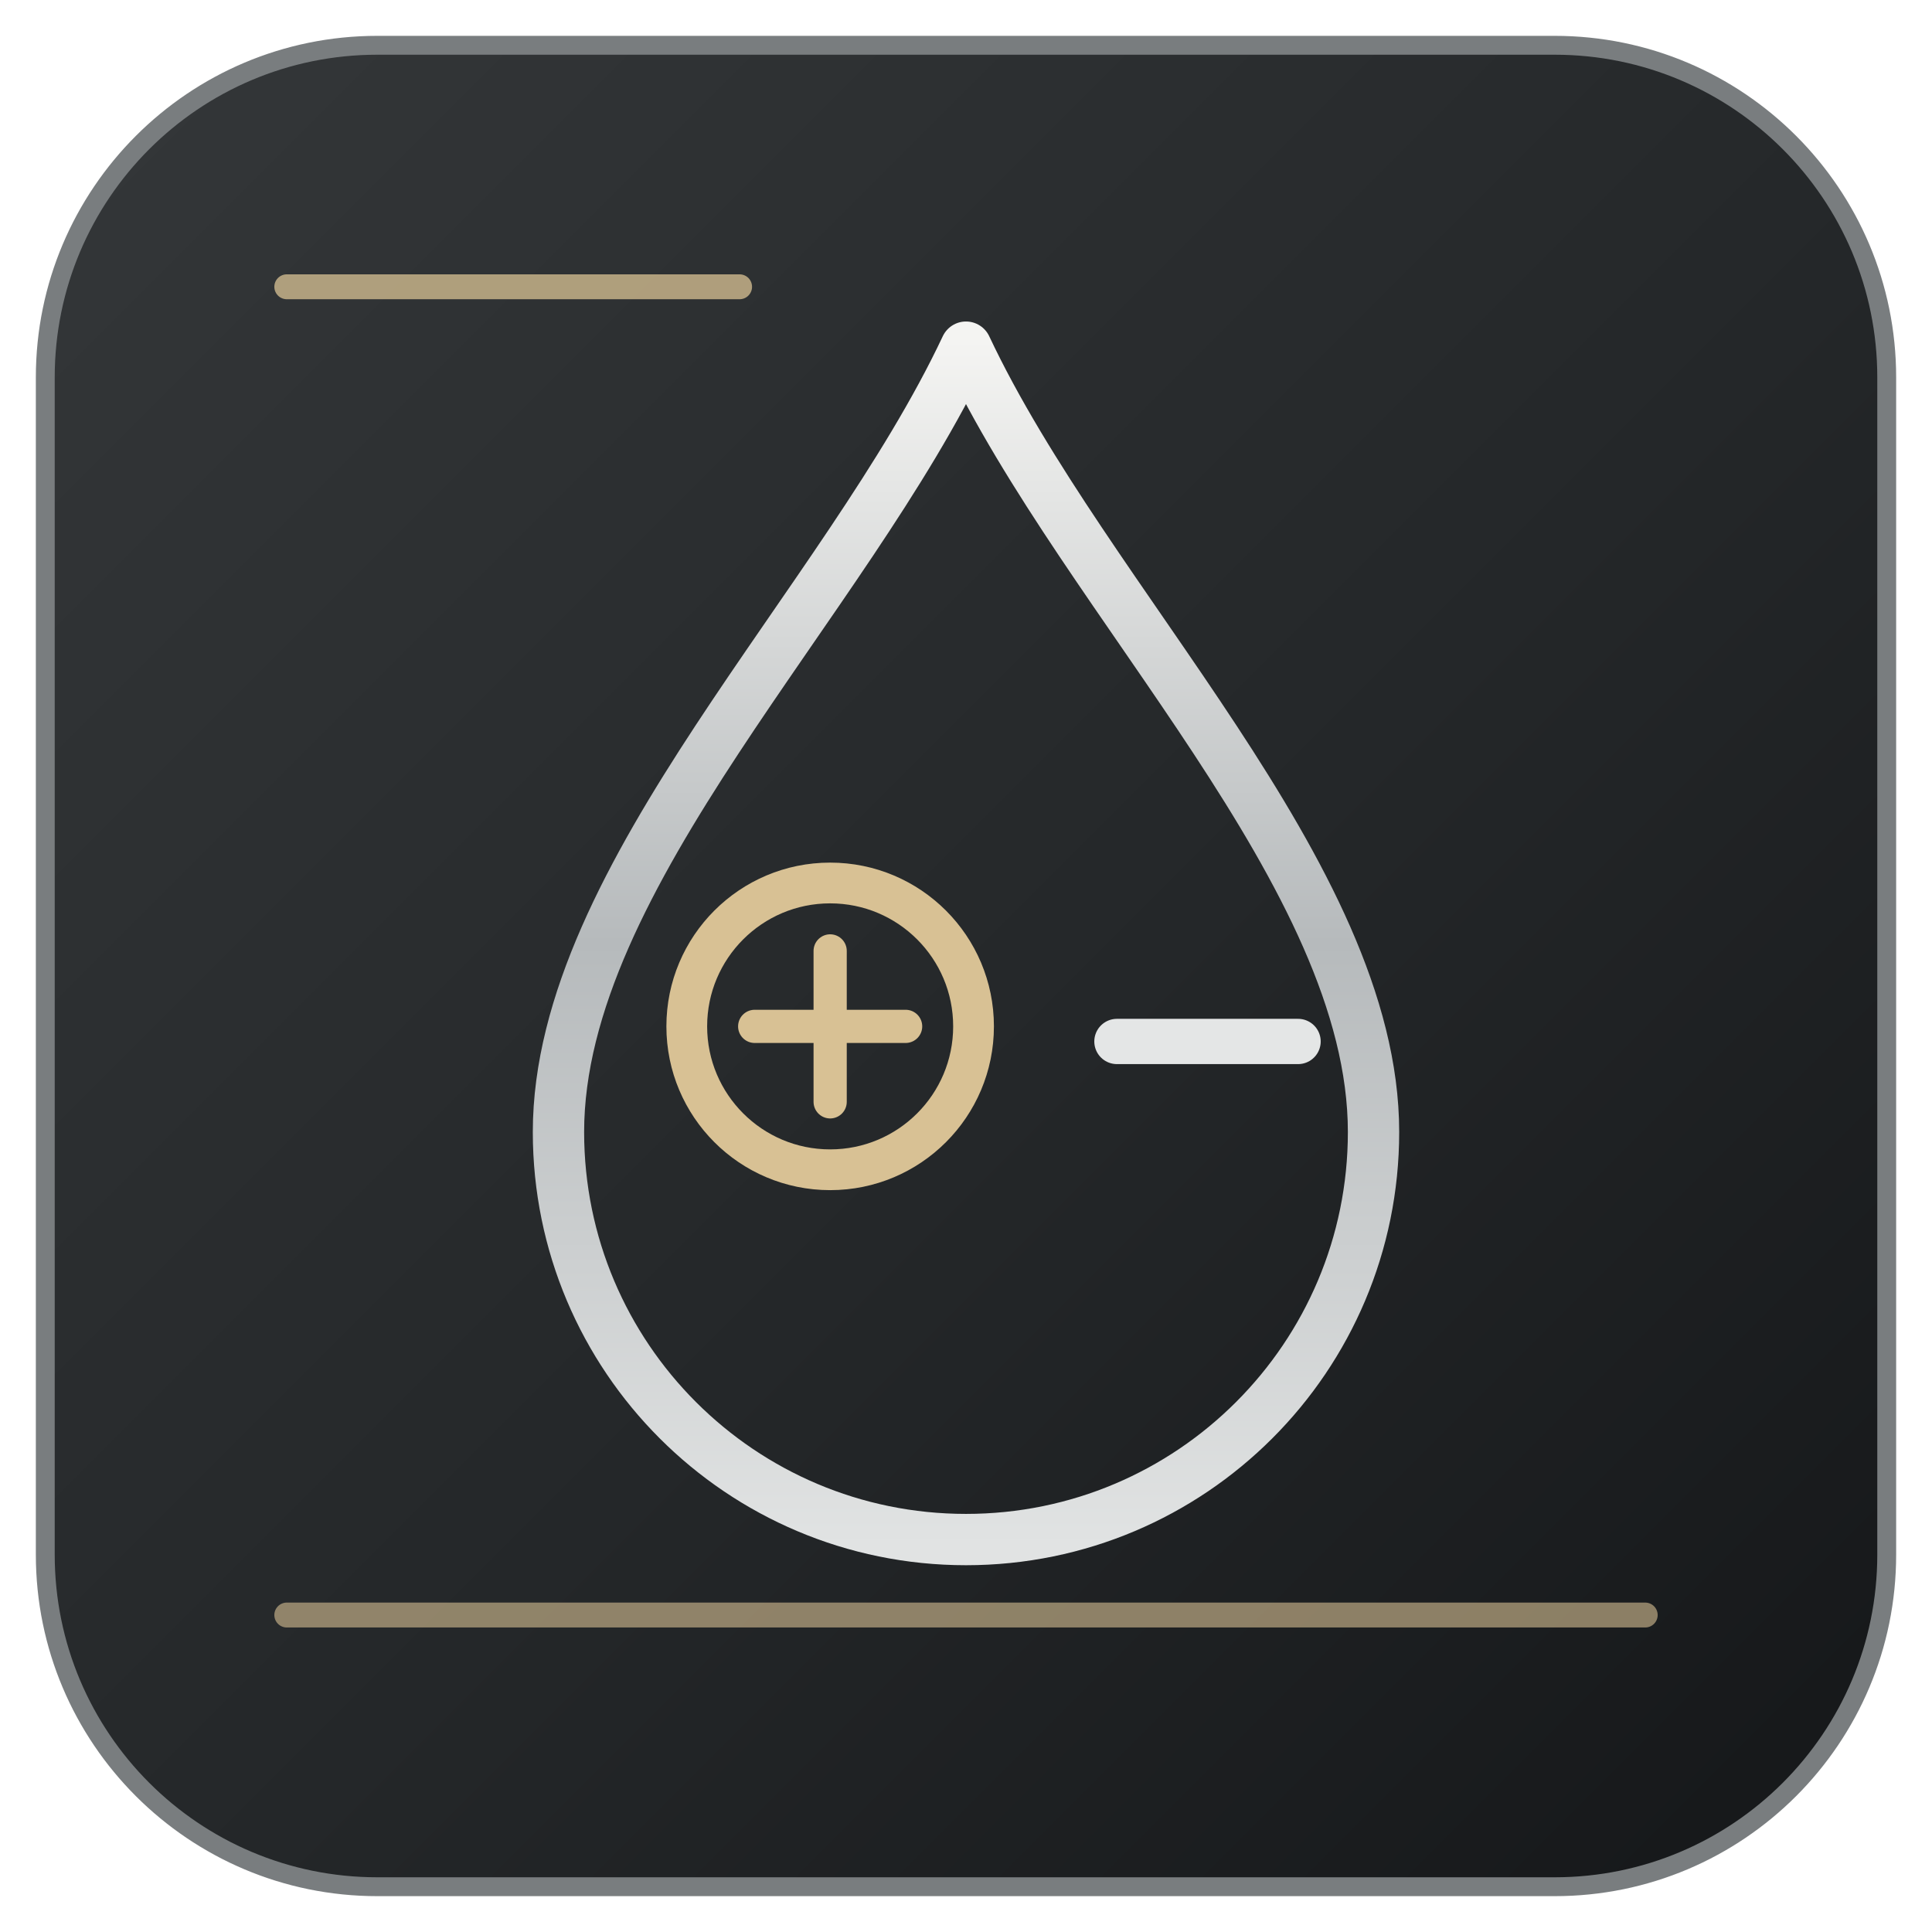
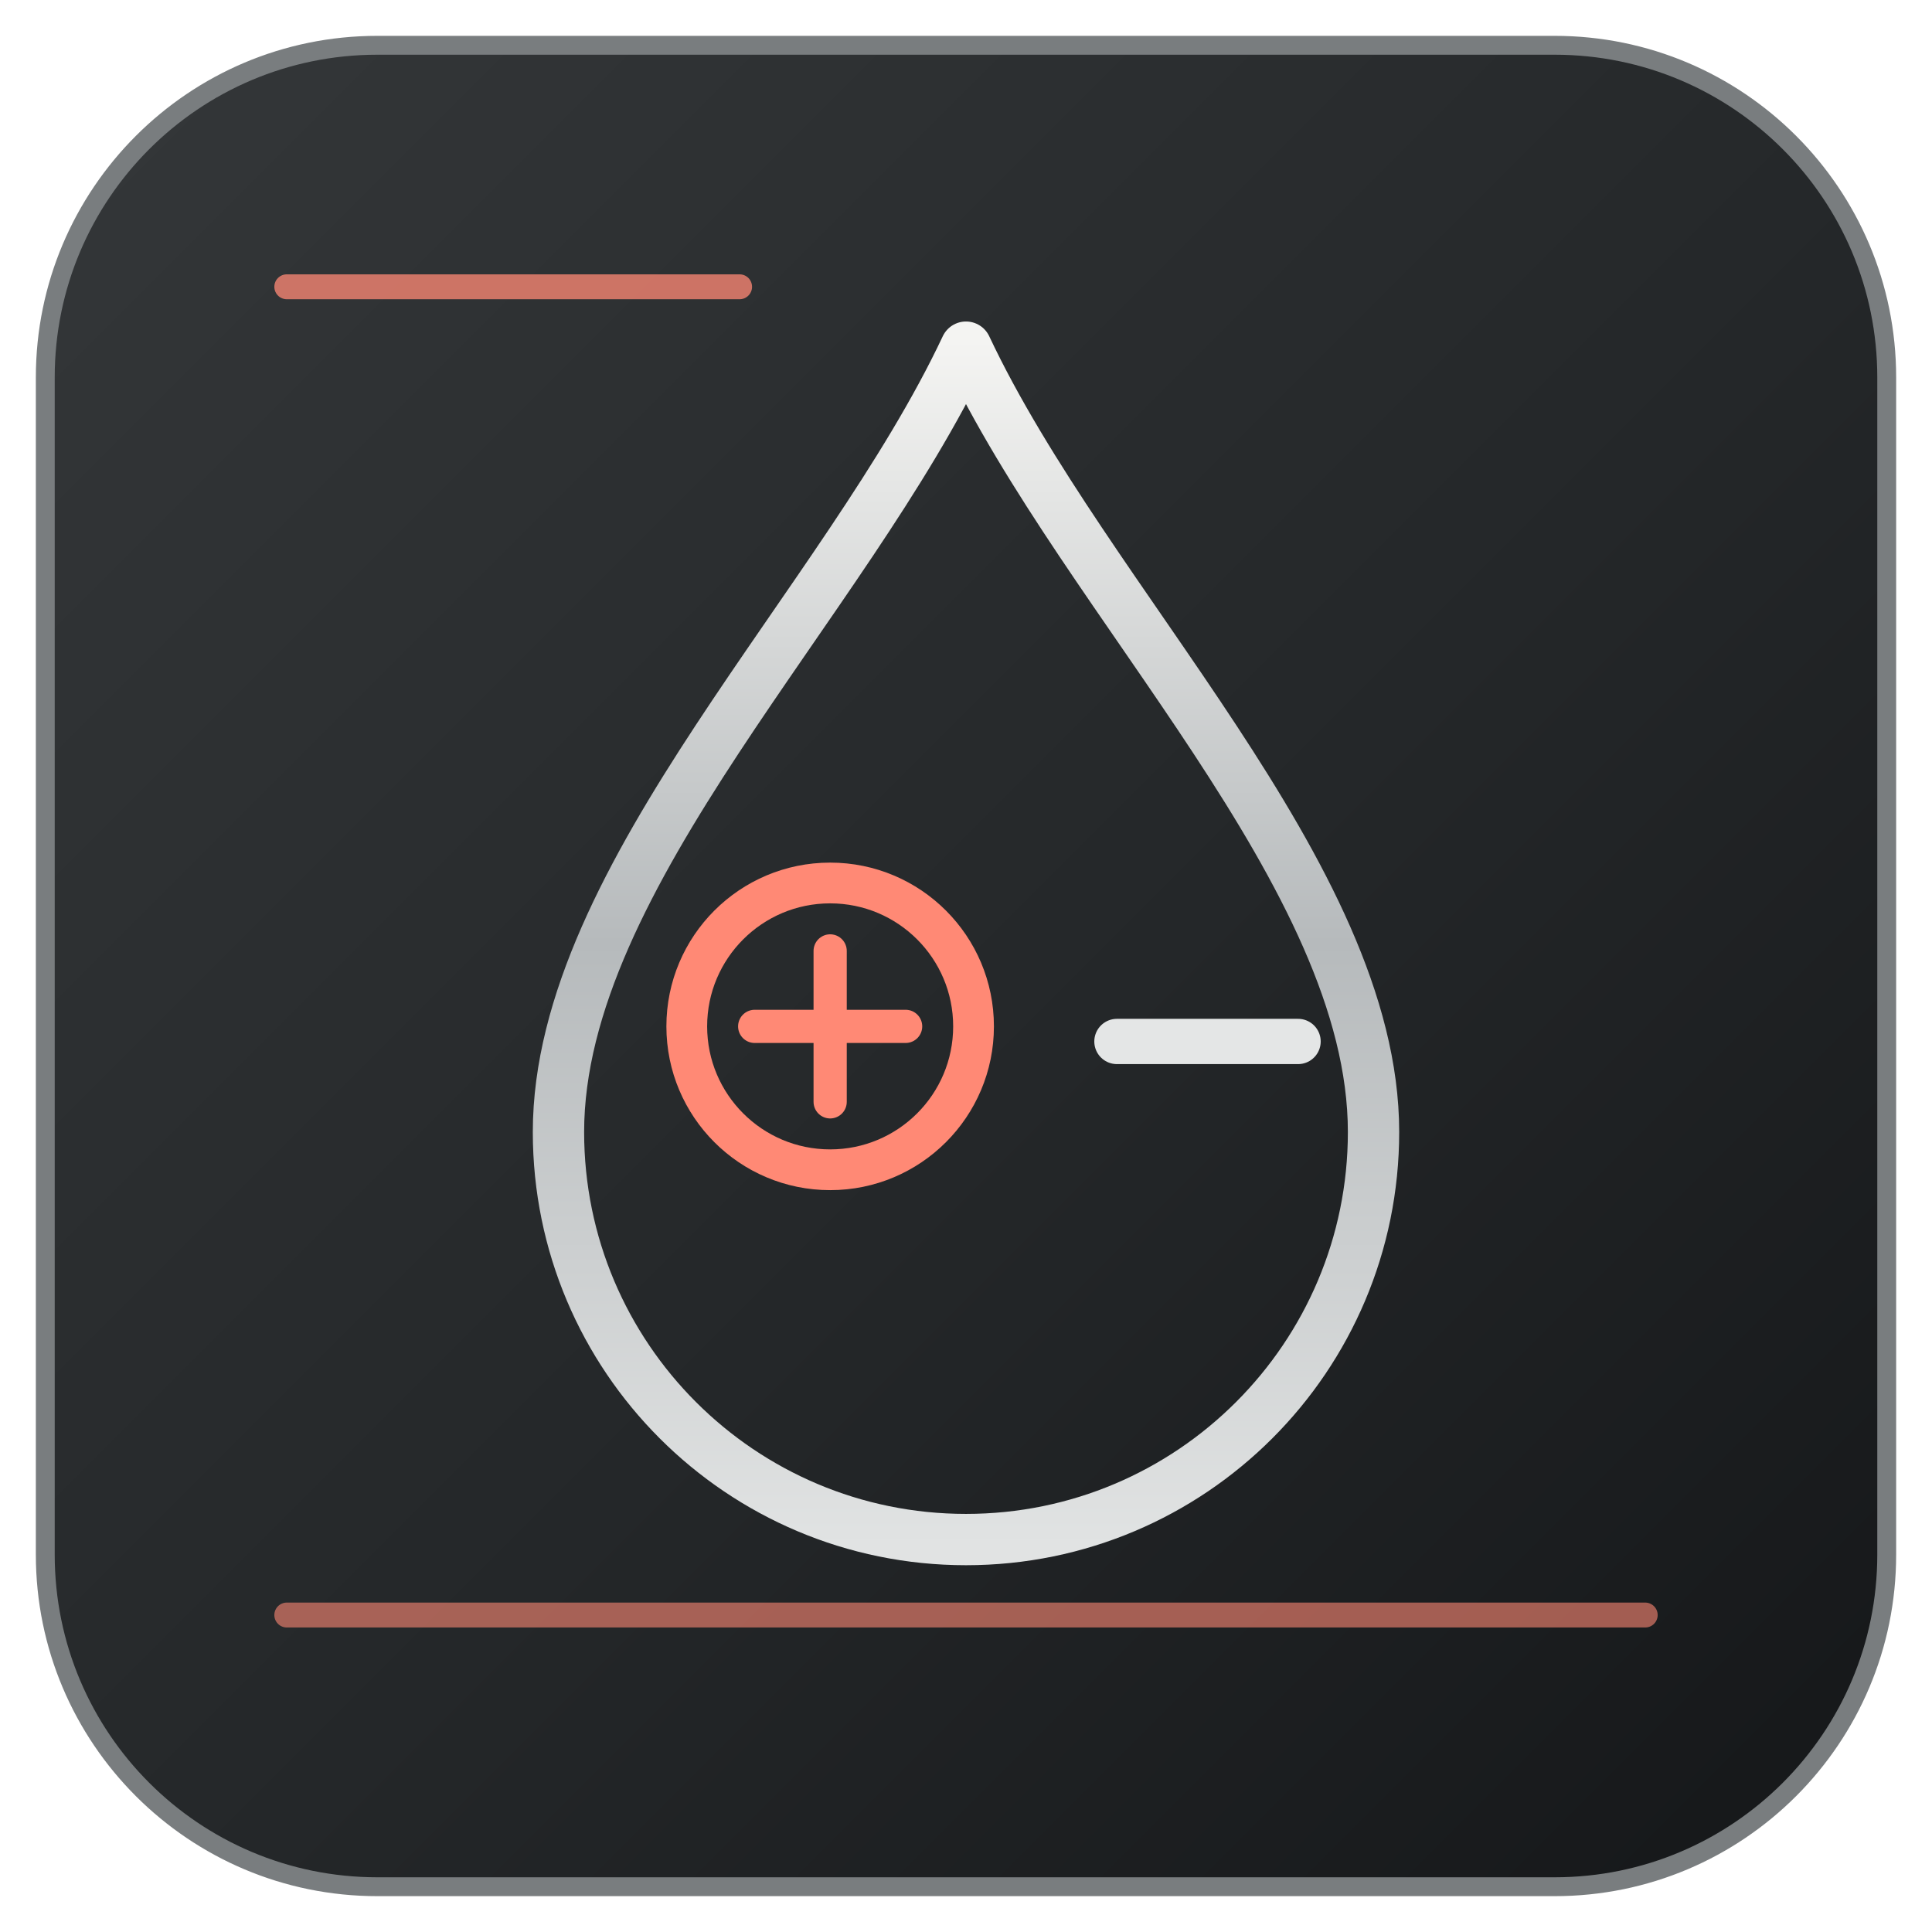
<svg xmlns="http://www.w3.org/2000/svg" viewBox="0 0 128 128" width="128" height="128" role="img" aria-labelledby="t d">
  <defs>
    <linearGradient id="panel" x1="0" y1="0" x2="1" y2="1">
      <stop stop-color="#343739" />
      <stop offset=".55" stop-color="#242729" />
      <stop offset="1" stop-color="#151719" />
    </linearGradient>
    <linearGradient id="metal" x1="0" y1="0" x2="0" y2="1">
      <stop stop-color="#F4F4F2" />
      <stop offset=".5" stop-color="#B6BABC" />
      <stop offset="1" stop-color="#E1E3E3" />
    </linearGradient>
  </defs>
  <rect x="3" y="3" width="122" height="122" rx="22" fill="url(#panel)" stroke="#797D7F" stroke-width="1.25" />
-   <path d="M19 19h30" fill="none" stroke="#D8C194" stroke-width="1.65" stroke-linecap="round" stroke-opacity=".76" />
-   <path d="M19 107h90" fill="none" stroke="#D8C194" stroke-width="1.65" stroke-linecap="round" stroke-opacity=".6" />
+   <path d="M19 19h30" fill="none" stroke="#FF8975" stroke-width="1.65" stroke-linecap="round" stroke-opacity=".76" />
+   <path d="M19 107h90" fill="none" stroke="#FF8975" stroke-width="1.65" stroke-linecap="round" stroke-opacity=".6" />
  <path d="M64 23C56 40 37 58 37 75a27 27 0 0 0 54 0c0-17-19-35-27-52Z" fill="none" stroke="url(#metal)" stroke-width="3.4" stroke-linejoin="round" />
-   <circle cx="55" cy="68" r="9.5" fill="none" stroke="#D8C194" stroke-width="2.7" />
-   <path d="M55 63v10m-5-5h10" stroke="#D8C194" stroke-width="2.2" stroke-linecap="round" />
+   <circle cx="55" cy="68" r="9.5" fill="none" stroke="#FF8975" stroke-width="2.7" />
+   <path d="M55 63v10m-5-5h10" stroke="#FF8975" stroke-width="2.2" stroke-linecap="round" />
  <path d="M74 69h12" stroke="#E4E6E6" stroke-width="3" stroke-linecap="round" />
</svg>
